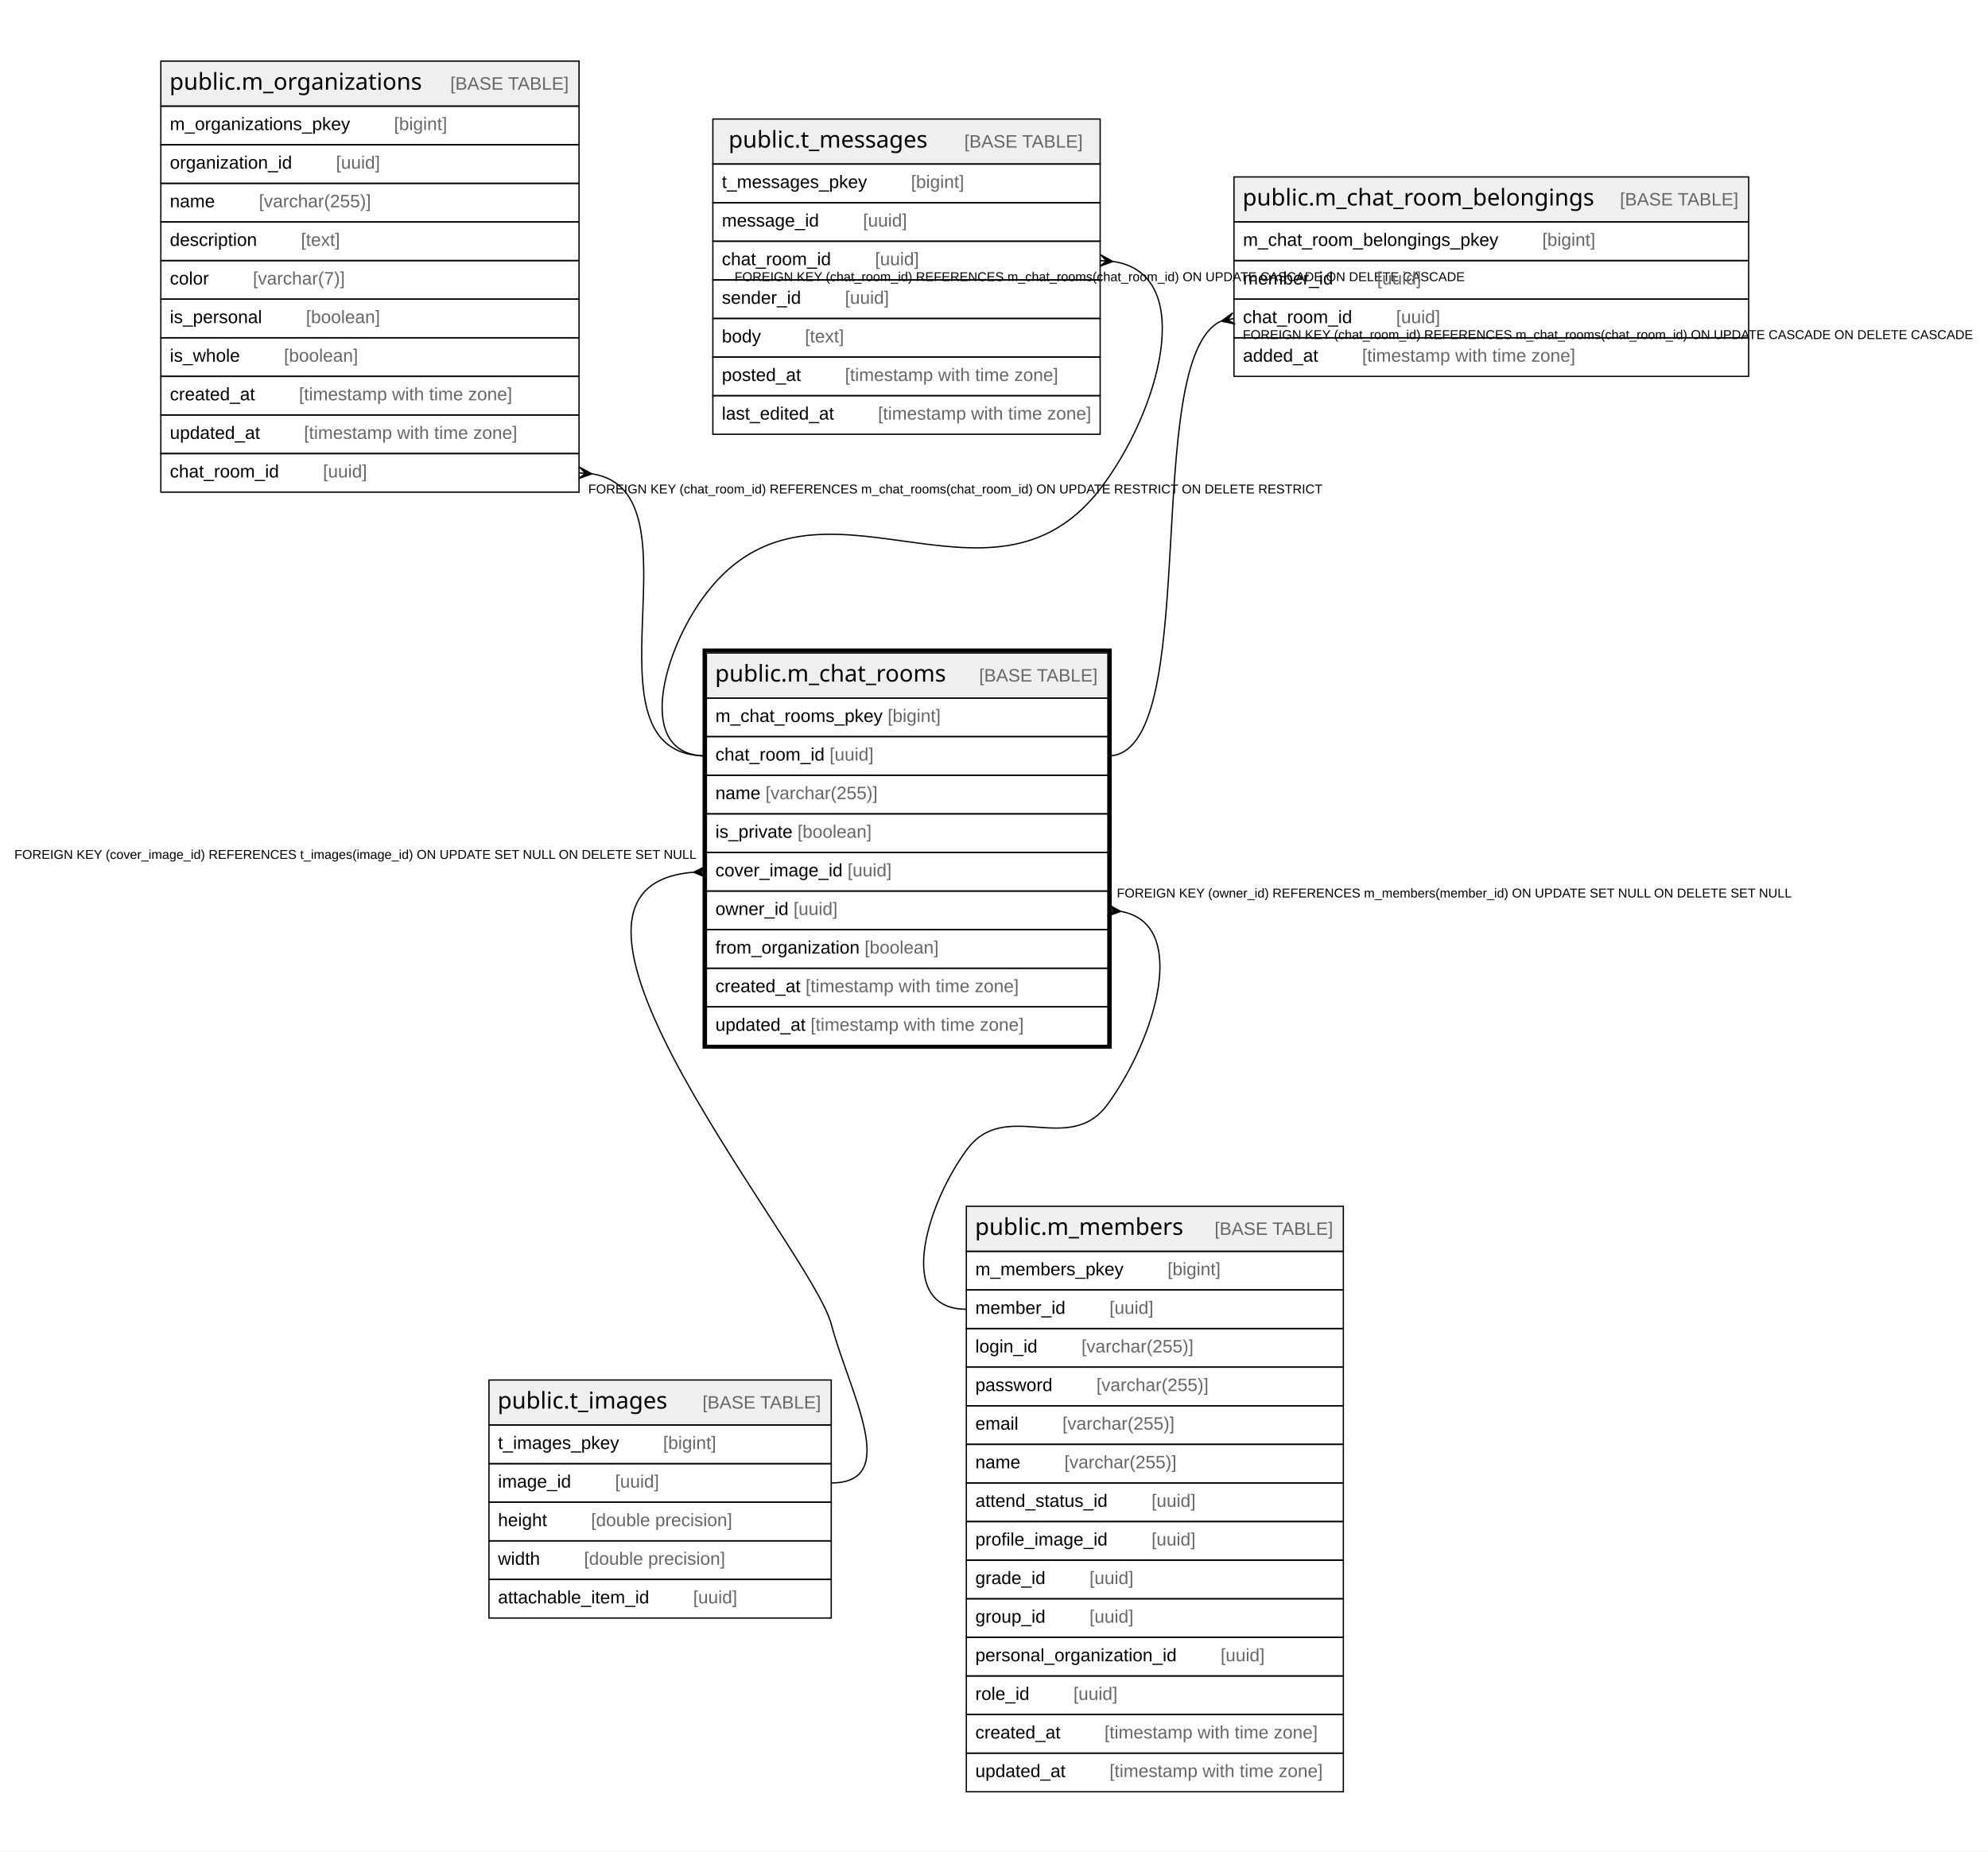
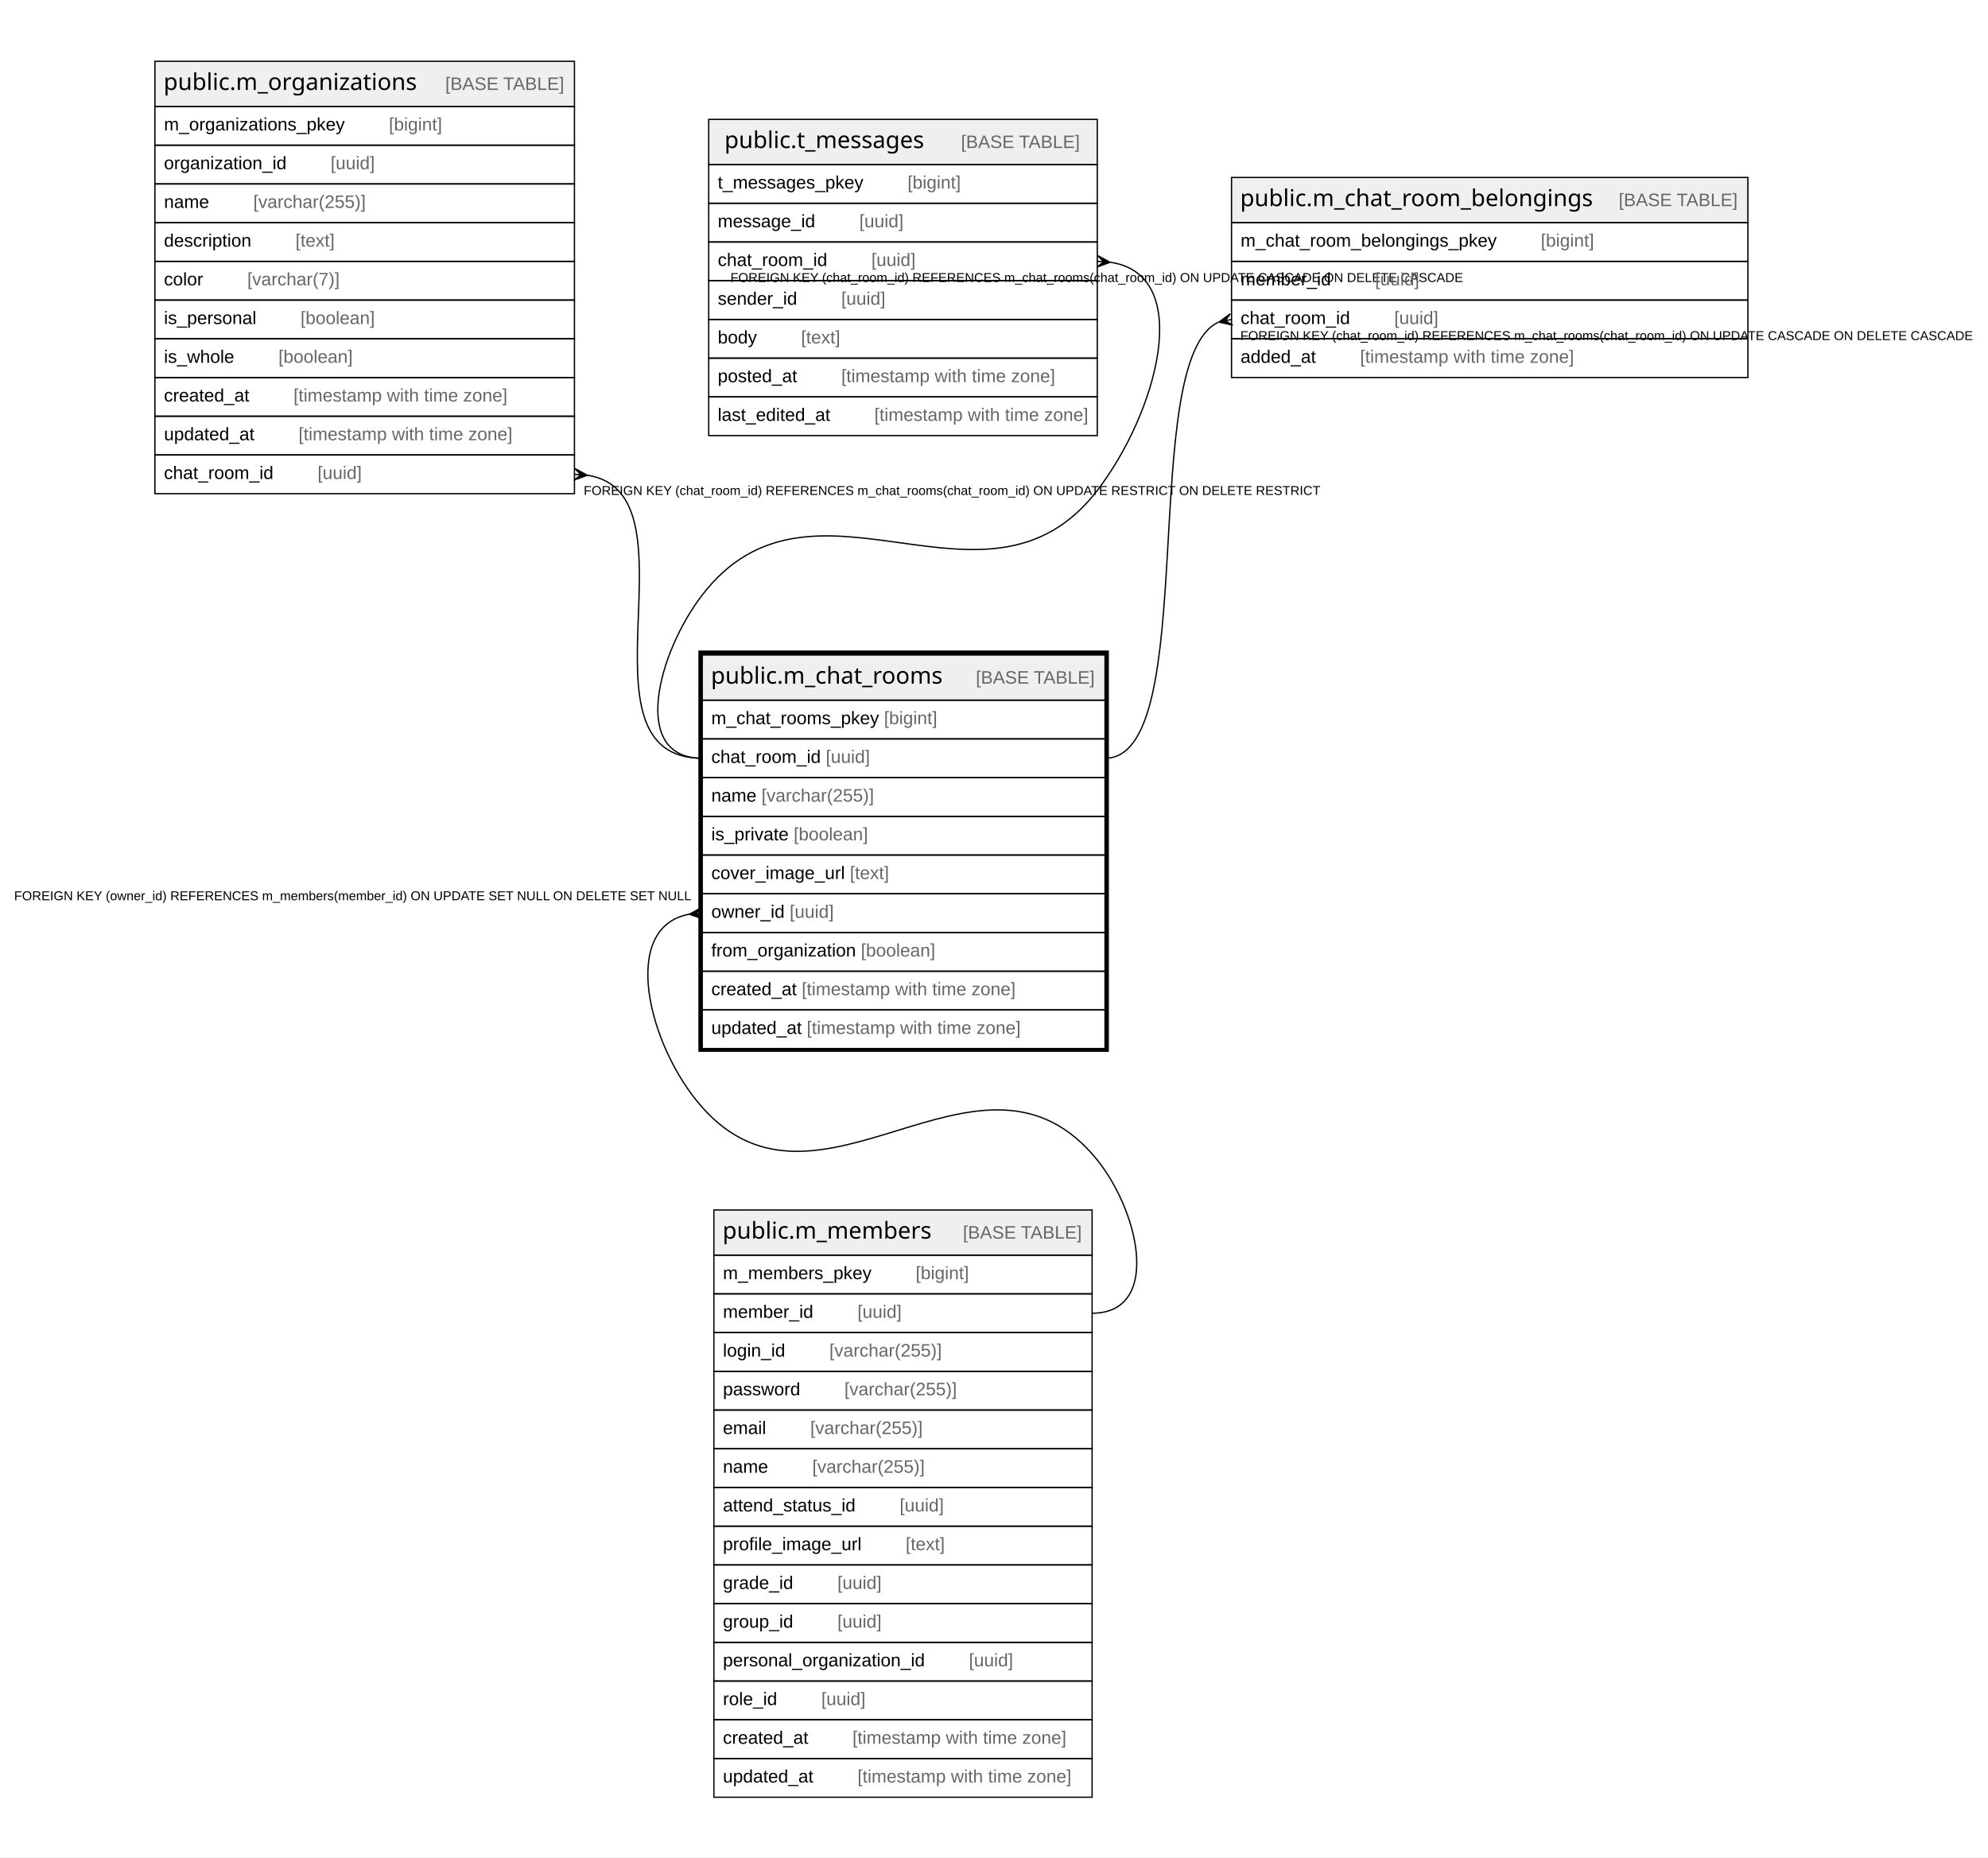
- <svg xmlns="http://www.w3.org/2000/svg" width="1545pt" height="1439pt" viewBox="0.00 0.00 1545.00 1439.00">
+ <svg xmlns="http://www.w3.org/2000/svg" width="1540pt" height="1439pt" viewBox="0.00 0.00 1540.00 1439.00">
  <g id="graph0" class="graph" transform="scale(1 1) rotate(0) translate(4 1435)">
-     <polygon fill="#ffffff" stroke="transparent" points="-4,4 -4,-1435 1541,-1435 1541,4 -4,4" />
+     <polygon fill="#ffffff" stroke="transparent" points="-4,4 -4,-1435 1536,-1435 1536,4 -4,4" />
    <g id="node1" class="node">
-       <polygon fill="#efefef" stroke="transparent" points="545,-892.5 545,-927.5 857,-927.5 857,-892.5 545,-892.5" />
-       <polygon fill="none" stroke="#000000" points="545,-892.5 545,-927.5 857,-927.5 857,-892.5 545,-892.5" />
-       <text text-anchor="start" x="551.703" y="-905.3" font-family="Arial Bold" font-size="18.00" fill="#000000">public.m_chat_rooms</text>
-       <text text-anchor="start" x="722.729" y="-905.3" font-family="Arial" font-size="14.00" fill="#000000">    </text>
-       <text text-anchor="start" x="756.933" y="-905.3" font-family="Arial" font-size="14.00" fill="#666666">[BASE TABLE]</text>
-       <polygon fill="none" stroke="#000000" points="545,-862.5 545,-892.5 857,-892.5 857,-862.5 545,-862.5" />
-       <text text-anchor="start" x="552" y="-873.9" font-family="Arial" font-size="14.00" fill="#000000">m_chat_rooms_pkey </text>
-       <text text-anchor="start" x="685.806" y="-873.9" font-family="Arial" font-size="14.00" fill="#666666">[bigint]</text>
-       <polygon fill="none" stroke="#000000" points="545,-832.5 545,-862.5 857,-862.5 857,-832.5 545,-832.5" />
-       <text text-anchor="start" x="552" y="-843.9" font-family="Arial" font-size="14.00" fill="#000000">chat_room_id </text>
-       <text text-anchor="start" x="640.687" y="-843.9" font-family="Arial" font-size="14.00" fill="#666666">[uuid]</text>
-       <polygon fill="none" stroke="#000000" points="545,-802.5 545,-832.5 857,-832.5 857,-802.5 545,-802.5" />
-       <text text-anchor="start" x="552" y="-813.9" font-family="Arial" font-size="14.00" fill="#000000">name </text>
-       <text text-anchor="start" x="590.899" y="-813.9" font-family="Arial" font-size="14.00" fill="#666666">[varchar(255)]</text>
-       <polygon fill="none" stroke="#000000" points="545,-772.5 545,-802.5 857,-802.5 857,-772.5 545,-772.5" />
-       <text text-anchor="start" x="552" y="-783.9" font-family="Arial" font-size="14.00" fill="#000000">is_private </text>
-       <text text-anchor="start" x="615.785" y="-783.9" font-family="Arial" font-size="14.00" fill="#666666">[boolean]</text>
-       <polygon fill="none" stroke="#000000" points="545,-742.5 545,-772.5 857,-772.5 857,-742.5 545,-742.5" />
-       <text text-anchor="start" x="552" y="-753.9" font-family="Arial" font-size="14.00" fill="#000000">cover_image_id </text>
-       <text text-anchor="start" x="654.686" y="-753.9" font-family="Arial" font-size="14.00" fill="#666666">[uuid]</text>
-       <polygon fill="none" stroke="#000000" points="545,-712.5 545,-742.5 857,-742.5 857,-712.5 545,-712.5" />
-       <text text-anchor="start" x="552" y="-723.9" font-family="Arial" font-size="14.00" fill="#000000">owner_id </text>
-       <text text-anchor="start" x="612.677" y="-723.9" font-family="Arial" font-size="14.00" fill="#666666">[uuid]</text>
-       <polygon fill="none" stroke="#000000" points="545,-682.5 545,-712.5 857,-712.5 857,-682.5 545,-682.5" />
-       <text text-anchor="start" x="552" y="-693.9" font-family="Arial" font-size="14.00" fill="#000000">from_organization </text>
-       <text text-anchor="start" x="667.91" y="-693.9" font-family="Arial" font-size="14.00" fill="#666666">[boolean]</text>
-       <polygon fill="none" stroke="#000000" points="545,-652.5 545,-682.5 857,-682.5 857,-652.5 545,-652.5" />
-       <text text-anchor="start" x="552" y="-663.9" font-family="Arial" font-size="14.00" fill="#000000">created_at </text>
-       <text text-anchor="start" x="622.028" y="-663.9" font-family="Arial" font-size="14.00" fill="#666666">[timestamp with time zone]</text>
-       <polygon fill="none" stroke="#000000" points="545,-622.5 545,-652.5 857,-652.5 857,-622.5 545,-622.5" />
-       <text text-anchor="start" x="552" y="-633.9" font-family="Arial" font-size="14.00" fill="#000000">updated_at </text>
-       <text text-anchor="start" x="625.933" y="-633.9" font-family="Arial" font-size="14.00" fill="#666666">[timestamp with time zone]</text>
-       <polygon fill="none" stroke="#000000" stroke-width="3" points="543.5,-621.5 543.5,-929.5 858.5,-929.5 858.5,-621.5 543.5,-621.5" />
+       <polygon fill="#efefef" stroke="transparent" points="540,-892.5 540,-927.5 852,-927.5 852,-892.5 540,-892.5" />
+       <polygon fill="none" stroke="#000000" points="540,-892.5 540,-927.5 852,-927.5 852,-892.5 540,-892.5" />
+       <text text-anchor="start" x="546.703" y="-905.3" font-family="Arial Bold" font-size="18.00" fill="#000000">public.m_chat_rooms</text>
+       <text text-anchor="start" x="717.729" y="-905.3" font-family="Arial" font-size="14.00" fill="#000000">    </text>
+       <text text-anchor="start" x="751.933" y="-905.3" font-family="Arial" font-size="14.00" fill="#666666">[BASE TABLE]</text>
+       <polygon fill="none" stroke="#000000" points="540,-862.5 540,-892.5 852,-892.5 852,-862.5 540,-862.5" />
+       <text text-anchor="start" x="547" y="-873.9" font-family="Arial" font-size="14.00" fill="#000000">m_chat_rooms_pkey </text>
+       <text text-anchor="start" x="680.806" y="-873.9" font-family="Arial" font-size="14.00" fill="#666666">[bigint]</text>
+       <polygon fill="none" stroke="#000000" points="540,-832.5 540,-862.5 852,-862.5 852,-832.5 540,-832.5" />
+       <text text-anchor="start" x="547" y="-843.9" font-family="Arial" font-size="14.00" fill="#000000">chat_room_id </text>
+       <text text-anchor="start" x="635.687" y="-843.9" font-family="Arial" font-size="14.00" fill="#666666">[uuid]</text>
+       <polygon fill="none" stroke="#000000" points="540,-802.5 540,-832.5 852,-832.5 852,-802.5 540,-802.5" />
+       <text text-anchor="start" x="547" y="-813.9" font-family="Arial" font-size="14.00" fill="#000000">name </text>
+       <text text-anchor="start" x="585.899" y="-813.9" font-family="Arial" font-size="14.00" fill="#666666">[varchar(255)]</text>
+       <polygon fill="none" stroke="#000000" points="540,-772.5 540,-802.5 852,-802.5 852,-772.5 540,-772.5" />
+       <text text-anchor="start" x="547" y="-783.9" font-family="Arial" font-size="14.00" fill="#000000">is_private </text>
+       <text text-anchor="start" x="610.785" y="-783.9" font-family="Arial" font-size="14.00" fill="#666666">[boolean]</text>
+       <polygon fill="none" stroke="#000000" points="540,-742.5 540,-772.5 852,-772.5 852,-742.5 540,-742.5" />
+       <text text-anchor="start" x="547" y="-753.9" font-family="Arial" font-size="14.00" fill="#000000">cover_image_url </text>
+       <text text-anchor="start" x="654.346" y="-753.9" font-family="Arial" font-size="14.00" fill="#666666">[text]</text>
+       <polygon fill="none" stroke="#000000" points="540,-712.5 540,-742.5 852,-742.5 852,-712.5 540,-712.5" />
+       <text text-anchor="start" x="547" y="-723.9" font-family="Arial" font-size="14.00" fill="#000000">owner_id </text>
+       <text text-anchor="start" x="607.677" y="-723.9" font-family="Arial" font-size="14.00" fill="#666666">[uuid]</text>
+       <polygon fill="none" stroke="#000000" points="540,-682.5 540,-712.5 852,-712.5 852,-682.5 540,-682.5" />
+       <text text-anchor="start" x="547" y="-693.9" font-family="Arial" font-size="14.00" fill="#000000">from_organization </text>
+       <text text-anchor="start" x="662.91" y="-693.9" font-family="Arial" font-size="14.00" fill="#666666">[boolean]</text>
+       <polygon fill="none" stroke="#000000" points="540,-652.5 540,-682.5 852,-682.5 852,-652.5 540,-652.5" />
+       <text text-anchor="start" x="547" y="-663.9" font-family="Arial" font-size="14.00" fill="#000000">created_at </text>
+       <text text-anchor="start" x="617.028" y="-663.9" font-family="Arial" font-size="14.00" fill="#666666">[timestamp with time zone]</text>
+       <polygon fill="none" stroke="#000000" points="540,-622.5 540,-652.5 852,-652.5 852,-622.5 540,-622.5" />
+       <text text-anchor="start" x="547" y="-633.9" font-family="Arial" font-size="14.00" fill="#000000">updated_at </text>
+       <text text-anchor="start" x="620.933" y="-633.9" font-family="Arial" font-size="14.00" fill="#666666">[timestamp with time zone]</text>
+       <polygon fill="none" stroke="#000000" stroke-width="3" points="538.5,-621.5 538.5,-929.5 853.5,-929.5 853.5,-621.5 538.5,-621.5" />
    </g>
    <g id="node5" class="node">
-       <polygon fill="#efefef" stroke="transparent" points="376,-327.5 376,-362.5 642,-362.5 642,-327.5 376,-327.5" />
-       <polygon fill="none" stroke="#000000" points="376,-327.5 376,-362.5 642,-362.5 642,-327.5 376,-327.5" />
-       <text text-anchor="start" x="382.705" y="-340.3" font-family="Arial Bold" font-size="18.00" fill="#000000">public.t_images</text>
-       <text text-anchor="start" x="507.727" y="-340.3" font-family="Arial" font-size="14.00" fill="#000000">    </text>
-       <text text-anchor="start" x="541.932" y="-340.3" font-family="Arial" font-size="14.00" fill="#666666">[BASE TABLE]</text>
-       <polygon fill="none" stroke="#000000" points="376,-297.5 376,-327.5 642,-327.5 642,-297.5 376,-297.5" />
-       <text text-anchor="start" x="383" y="-308.9" font-family="Arial" font-size="14.00" fill="#000000">t_images_pkey    </text>
-       <text text-anchor="start" x="511.341" y="-308.9" font-family="Arial" font-size="14.00" fill="#666666">[bigint]</text>
-       <polygon fill="none" stroke="#000000" points="376,-267.5 376,-297.5 642,-297.5 642,-267.5 376,-267.5" />
-       <text text-anchor="start" x="383" y="-278.9" font-family="Arial" font-size="14.00" fill="#000000">image_id    </text>
-       <text text-anchor="start" x="473.992" y="-278.9" font-family="Arial" font-size="14.00" fill="#666666">[uuid]</text>
-       <polygon fill="none" stroke="#000000" points="376,-237.5 376,-267.5 642,-267.5 642,-237.5 376,-237.5" />
-       <text text-anchor="start" x="383" y="-248.9" font-family="Arial" font-size="14.00" fill="#000000">height    </text>
-       <text text-anchor="start" x="455.332" y="-248.9" font-family="Arial" font-size="14.00" fill="#666666">[double precision]</text>
-       <polygon fill="none" stroke="#000000" points="376,-207.5 376,-237.5 642,-237.5 642,-207.5 376,-207.5" />
-       <text text-anchor="start" x="383" y="-218.9" font-family="Arial" font-size="14.00" fill="#000000">width    </text>
-       <text text-anchor="start" x="449.874" y="-218.9" font-family="Arial" font-size="14.00" fill="#666666">[double precision]</text>
-       <polygon fill="none" stroke="#000000" points="376,-177.5 376,-207.5 642,-207.5 642,-177.5 376,-177.5" />
-       <text text-anchor="start" x="383" y="-188.9" font-family="Arial" font-size="14.00" fill="#000000">attachable_item_id    </text>
-       <text text-anchor="start" x="534.683" y="-188.9" font-family="Arial" font-size="14.00" fill="#666666">[uuid]</text>
+       <polygon fill="#efefef" stroke="transparent" points="549,-462.5 549,-497.5 842,-497.5 842,-462.5 549,-462.5" />
+       <polygon fill="none" stroke="#000000" points="549,-462.5 549,-497.5 842,-497.5 842,-462.5 549,-462.5" />
+       <text text-anchor="start" x="555.715" y="-475.3" font-family="Arial Bold" font-size="18.00" fill="#000000">public.m_members</text>
+       <text text-anchor="start" x="707.717" y="-475.3" font-family="Arial" font-size="14.00" fill="#000000">    </text>
+       <text text-anchor="start" x="741.922" y="-475.3" font-family="Arial" font-size="14.00" fill="#666666">[BASE TABLE]</text>
+       <polygon fill="none" stroke="#000000" points="549,-432.5 549,-462.5 842,-462.5 842,-432.5 549,-432.5" />
+       <text text-anchor="start" x="556" y="-443.9" font-family="Arial" font-size="14.00" fill="#000000">m_members_pkey    </text>
+       <text text-anchor="start" x="705.325" y="-443.9" font-family="Arial" font-size="14.00" fill="#666666">[bigint]</text>
+       <polygon fill="none" stroke="#000000" points="549,-402.5 549,-432.5 842,-432.5 842,-402.5 549,-402.5" />
+       <text text-anchor="start" x="556" y="-413.9" font-family="Arial" font-size="14.00" fill="#000000">member_id    </text>
+       <text text-anchor="start" x="660.206" y="-413.9" font-family="Arial" font-size="14.00" fill="#666666">[uuid]</text>
+       <polygon fill="none" stroke="#000000" points="549,-372.5 549,-402.5 842,-402.5 842,-372.5 549,-372.5" />
+       <text text-anchor="start" x="556" y="-383.9" font-family="Arial" font-size="14.00" fill="#000000">login_id    </text>
+       <text text-anchor="start" x="638.438" y="-383.9" font-family="Arial" font-size="14.00" fill="#666666">[varchar(255)]</text>
+       <polygon fill="none" stroke="#000000" points="549,-342.5 549,-372.5 842,-372.5 842,-342.5 549,-342.5" />
+       <text text-anchor="start" x="556" y="-353.9" font-family="Arial" font-size="14.00" fill="#000000">password    </text>
+       <text text-anchor="start" x="650.102" y="-353.9" font-family="Arial" font-size="14.00" fill="#666666">[varchar(255)]</text>
+       <polygon fill="none" stroke="#000000" points="549,-312.5 549,-342.5 842,-342.5 842,-312.5 549,-312.5" />
+       <text text-anchor="start" x="556" y="-323.9" font-family="Arial" font-size="14.00" fill="#000000">email    </text>
+       <text text-anchor="start" x="623.644" y="-323.9" font-family="Arial" font-size="14.00" fill="#666666">[varchar(255)]</text>
+       <polygon fill="none" stroke="#000000" points="549,-282.5 549,-312.5 842,-312.5 842,-282.5 549,-282.5" />
+       <text text-anchor="start" x="556" y="-293.9" font-family="Arial" font-size="14.00" fill="#000000">name    </text>
+       <text text-anchor="start" x="625.213" y="-293.9" font-family="Arial" font-size="14.00" fill="#666666">[varchar(255)]</text>
+       <polygon fill="none" stroke="#000000" points="549,-252.5 549,-282.5 842,-282.5 842,-252.5 549,-252.5" />
+       <text text-anchor="start" x="556" y="-263.9" font-family="Arial" font-size="14.00" fill="#000000">attend_status_id    </text>
+       <text text-anchor="start" x="692.917" y="-263.9" font-family="Arial" font-size="14.00" fill="#666666">[uuid]</text>
+       <polygon fill="none" stroke="#000000" points="549,-222.5 549,-252.5 842,-252.5 842,-222.5 549,-222.5" />
+       <text text-anchor="start" x="556" y="-233.9" font-family="Arial" font-size="14.00" fill="#000000">profile_image_url    </text>
+       <text text-anchor="start" x="697.547" y="-233.9" font-family="Arial" font-size="14.00" fill="#666666">[text]</text>
+       <polygon fill="none" stroke="#000000" points="549,-192.5 549,-222.5 842,-222.5 842,-192.5 549,-192.5" />
+       <text text-anchor="start" x="556" y="-203.9" font-family="Arial" font-size="14.00" fill="#000000">grade_id    </text>
+       <text text-anchor="start" x="644.668" y="-203.9" font-family="Arial" font-size="14.00" fill="#666666">[uuid]</text>
+       <polygon fill="none" stroke="#000000" points="549,-162.5 549,-192.5 842,-192.5 842,-162.5 549,-162.5" />
+       <text text-anchor="start" x="556" y="-173.9" font-family="Arial" font-size="14.00" fill="#000000">group_id    </text>
+       <text text-anchor="start" x="644.668" y="-173.9" font-family="Arial" font-size="14.00" fill="#666666">[uuid]</text>
+       <polygon fill="none" stroke="#000000" points="549,-132.5 549,-162.5 842,-162.5 842,-132.5 549,-132.5" />
+       <text text-anchor="start" x="556" y="-143.9" font-family="Arial" font-size="14.00" fill="#000000">personal_organization_id    </text>
+       <text text-anchor="start" x="746.582" y="-143.9" font-family="Arial" font-size="14.00" fill="#666666">[uuid]</text>
+       <polygon fill="none" stroke="#000000" points="549,-102.5 549,-132.5 842,-132.5 842,-102.5 549,-102.5" />
+       <text text-anchor="start" x="556" y="-113.9" font-family="Arial" font-size="14.00" fill="#000000">role_id    </text>
+       <text text-anchor="start" x="632.209" y="-113.9" font-family="Arial" font-size="14.00" fill="#666666">[uuid]</text>
+       <polygon fill="none" stroke="#000000" points="549,-72.5 549,-102.5 842,-102.5 842,-72.5 549,-72.5" />
+       <text text-anchor="start" x="556" y="-83.9" font-family="Arial" font-size="14.00" fill="#000000">created_at    </text>
+       <text text-anchor="start" x="656.342" y="-83.9" font-family="Arial" font-size="14.00" fill="#666666">[timestamp with time zone]</text>
+       <polygon fill="none" stroke="#000000" points="549,-42.5 549,-72.5 842,-72.5 842,-42.5 549,-42.5" />
+       <text text-anchor="start" x="556" y="-53.9" font-family="Arial" font-size="14.00" fill="#000000">updated_at    </text>
+       <text text-anchor="start" x="660.247" y="-53.9" font-family="Arial" font-size="14.00" fill="#666666">[timestamp with time zone]</text>
    </g>
    <g id="edge4" class="edge">
-       <path fill="none" stroke="#000000" d="M534.65,-757.101C386.163,-745.061 626.632,-464.24 642,-406 656.005,-352.928 696.889,-282.5 642,-282.5" />
-       <polygon fill="#000000" stroke="#000000" points="535.007,-757.115 544.827,-761.997 540.004,-757.307 545,-757.5 545,-757.5 545,-757.5 540.004,-757.307 545.173,-753.003 535.007,-757.115 535.007,-757.115" />
-       <text text-anchor="start" x="7.152" y="-767.5" font-family="Arial" font-size="10.00" fill="#000000">FOREIGN KEY (cover_image_id) REFERENCES t_images(image_id) ON UPDATE SET NULL ON DELETE SET NULL</text>
-     </g>
-     <g id="node6" class="node">
-       <polygon fill="#efefef" stroke="transparent" points="747,-462.5 747,-497.5 1040,-497.5 1040,-462.5 747,-462.5" />
-       <polygon fill="none" stroke="#000000" points="747,-462.5 747,-497.5 1040,-497.5 1040,-462.5 747,-462.5" />
-       <text text-anchor="start" x="753.715" y="-475.3" font-family="Arial Bold" font-size="18.00" fill="#000000">public.m_members</text>
-       <text text-anchor="start" x="905.717" y="-475.3" font-family="Arial" font-size="14.00" fill="#000000">    </text>
-       <text text-anchor="start" x="939.922" y="-475.3" font-family="Arial" font-size="14.00" fill="#666666">[BASE TABLE]</text>
-       <polygon fill="none" stroke="#000000" points="747,-432.5 747,-462.5 1040,-462.5 1040,-432.5 747,-432.5" />
-       <text text-anchor="start" x="754" y="-443.9" font-family="Arial" font-size="14.00" fill="#000000">m_members_pkey    </text>
-       <text text-anchor="start" x="903.325" y="-443.9" font-family="Arial" font-size="14.00" fill="#666666">[bigint]</text>
-       <polygon fill="none" stroke="#000000" points="747,-402.5 747,-432.5 1040,-432.5 1040,-402.5 747,-402.5" />
-       <text text-anchor="start" x="754" y="-413.9" font-family="Arial" font-size="14.00" fill="#000000">member_id    </text>
-       <text text-anchor="start" x="858.206" y="-413.9" font-family="Arial" font-size="14.00" fill="#666666">[uuid]</text>
-       <polygon fill="none" stroke="#000000" points="747,-372.5 747,-402.5 1040,-402.5 1040,-372.5 747,-372.5" />
-       <text text-anchor="start" x="754" y="-383.9" font-family="Arial" font-size="14.00" fill="#000000">login_id    </text>
-       <text text-anchor="start" x="836.438" y="-383.9" font-family="Arial" font-size="14.00" fill="#666666">[varchar(255)]</text>
-       <polygon fill="none" stroke="#000000" points="747,-342.5 747,-372.5 1040,-372.5 1040,-342.5 747,-342.5" />
-       <text text-anchor="start" x="754" y="-353.9" font-family="Arial" font-size="14.00" fill="#000000">password    </text>
-       <text text-anchor="start" x="848.102" y="-353.9" font-family="Arial" font-size="14.00" fill="#666666">[varchar(255)]</text>
-       <polygon fill="none" stroke="#000000" points="747,-312.5 747,-342.5 1040,-342.5 1040,-312.5 747,-312.5" />
-       <text text-anchor="start" x="754" y="-323.9" font-family="Arial" font-size="14.00" fill="#000000">email    </text>
-       <text text-anchor="start" x="821.644" y="-323.9" font-family="Arial" font-size="14.00" fill="#666666">[varchar(255)]</text>
-       <polygon fill="none" stroke="#000000" points="747,-282.5 747,-312.5 1040,-312.5 1040,-282.5 747,-282.5" />
-       <text text-anchor="start" x="754" y="-293.9" font-family="Arial" font-size="14.00" fill="#000000">name    </text>
-       <text text-anchor="start" x="823.213" y="-293.9" font-family="Arial" font-size="14.00" fill="#666666">[varchar(255)]</text>
-       <polygon fill="none" stroke="#000000" points="747,-252.5 747,-282.5 1040,-282.5 1040,-252.5 747,-252.5" />
-       <text text-anchor="start" x="754" y="-263.9" font-family="Arial" font-size="14.00" fill="#000000">attend_status_id    </text>
-       <text text-anchor="start" x="890.917" y="-263.9" font-family="Arial" font-size="14.00" fill="#666666">[uuid]</text>
-       <polygon fill="none" stroke="#000000" points="747,-222.5 747,-252.5 1040,-252.5 1040,-222.5 747,-222.5" />
-       <text text-anchor="start" x="754" y="-233.9" font-family="Arial" font-size="14.00" fill="#000000">profile_image_id    </text>
-       <text text-anchor="start" x="890.886" y="-233.9" font-family="Arial" font-size="14.00" fill="#666666">[uuid]</text>
-       <polygon fill="none" stroke="#000000" points="747,-192.5 747,-222.5 1040,-222.5 1040,-192.5 747,-192.5" />
-       <text text-anchor="start" x="754" y="-203.9" font-family="Arial" font-size="14.00" fill="#000000">grade_id    </text>
-       <text text-anchor="start" x="842.668" y="-203.9" font-family="Arial" font-size="14.00" fill="#666666">[uuid]</text>
-       <polygon fill="none" stroke="#000000" points="747,-162.5 747,-192.5 1040,-192.5 1040,-162.5 747,-162.5" />
-       <text text-anchor="start" x="754" y="-173.9" font-family="Arial" font-size="14.00" fill="#000000">group_id    </text>
-       <text text-anchor="start" x="842.668" y="-173.9" font-family="Arial" font-size="14.00" fill="#666666">[uuid]</text>
-       <polygon fill="none" stroke="#000000" points="747,-132.5 747,-162.5 1040,-162.5 1040,-132.5 747,-132.5" />
-       <text text-anchor="start" x="754" y="-143.9" font-family="Arial" font-size="14.00" fill="#000000">personal_organization_id    </text>
-       <text text-anchor="start" x="944.582" y="-143.9" font-family="Arial" font-size="14.00" fill="#666666">[uuid]</text>
-       <polygon fill="none" stroke="#000000" points="747,-102.5 747,-132.5 1040,-132.5 1040,-102.5 747,-102.5" />
-       <text text-anchor="start" x="754" y="-113.9" font-family="Arial" font-size="14.00" fill="#000000">role_id    </text>
-       <text text-anchor="start" x="830.209" y="-113.9" font-family="Arial" font-size="14.00" fill="#666666">[uuid]</text>
-       <polygon fill="none" stroke="#000000" points="747,-72.5 747,-102.5 1040,-102.5 1040,-72.5 747,-72.5" />
-       <text text-anchor="start" x="754" y="-83.9" font-family="Arial" font-size="14.00" fill="#000000">created_at    </text>
-       <text text-anchor="start" x="854.342" y="-83.9" font-family="Arial" font-size="14.00" fill="#666666">[timestamp with time zone]</text>
-       <polygon fill="none" stroke="#000000" points="747,-42.5 747,-72.5 1040,-72.5 1040,-42.5 747,-42.5" />
-       <text text-anchor="start" x="754" y="-53.9" font-family="Arial" font-size="14.00" fill="#000000">updated_at    </text>
-       <text text-anchor="start" x="858.247" y="-53.9" font-family="Arial" font-size="14.00" fill="#666666">[timestamp with time zone]</text>
-     </g>
-     <g id="edge5" class="edge">
-       <path fill="none" stroke="#000000" d="M867.139,-726.658C920.832,-717.089 894.112,-628.194 857,-577 826.808,-535.352 777.192,-582.648 747,-541 714.784,-496.56 692.111,-417.5 747,-417.5" />
-       <polygon fill="#000000" stroke="#000000" points="866.966,-726.673 856.628,-723.015 861.983,-727.086 857,-727.5 857,-727.5 857,-727.5 861.983,-727.086 857.372,-731.985 866.966,-726.673 866.966,-726.673" />
-       <text text-anchor="start" x="863.941" y="-737.5" font-family="Arial" font-size="10.00" fill="#000000">FOREIGN KEY (owner_id) REFERENCES m_members(member_id) ON UPDATE SET NULL ON DELETE SET NULL</text>
+       <path fill="none" stroke="#000000" d="M529.817,-726.623C475.635,-716.661 498.019,-624.283 540,-577 629.746,-475.92 752.254,-642.08 842,-541 878.443,-499.955 896.889,-417.5 842,-417.5" />
+       <polygon fill="#000000" stroke="#000000" points="530.037,-726.642 539.614,-731.983 535.018,-727.071 540,-727.5 540,-727.5 540,-727.5 535.018,-727.071 540.386,-723.017 530.037,-726.642 530.037,-726.642" />
+       <text text-anchor="start" x="6.941" y="-737.5" font-family="Arial" font-size="10.00" fill="#000000">FOREIGN KEY (owner_id) REFERENCES m_members(member_id) ON UPDATE SET NULL ON DELETE SET NULL</text>
    </g>
    <g id="node2" class="node">
-       <polygon fill="#efefef" stroke="transparent" points="121,-1352.5 121,-1387.5 446,-1387.5 446,-1352.5 121,-1352.5" />
-       <polygon fill="none" stroke="#000000" points="121,-1352.5 121,-1387.5 446,-1387.5 446,-1352.5 121,-1352.5" />
-       <text text-anchor="start" x="127.699" y="-1365.3" font-family="Arial Bold" font-size="18.00" fill="#000000">public.m_organizations</text>
-       <text text-anchor="start" x="311.733" y="-1365.3" font-family="Arial" font-size="14.00" fill="#000000">    </text>
-       <text text-anchor="start" x="345.938" y="-1365.3" font-family="Arial" font-size="14.00" fill="#666666">[BASE TABLE]</text>
-       <polygon fill="none" stroke="#000000" points="121,-1322.5 121,-1352.5 446,-1352.5 446,-1322.5 121,-1322.5" />
-       <text text-anchor="start" x="128" y="-1333.9" font-family="Arial" font-size="14.00" fill="#000000">m_organizations_pkey    </text>
-       <text text-anchor="start" x="302.238" y="-1333.9" font-family="Arial" font-size="14.00" fill="#666666">[bigint]</text>
-       <polygon fill="none" stroke="#000000" points="121,-1292.5 121,-1322.5 446,-1322.5 446,-1292.5 121,-1292.5" />
-       <text text-anchor="start" x="128" y="-1303.9" font-family="Arial" font-size="14.00" fill="#000000">organization_id    </text>
-       <text text-anchor="start" x="257.119" y="-1303.9" font-family="Arial" font-size="14.00" fill="#666666">[uuid]</text>
-       <polygon fill="none" stroke="#000000" points="121,-1262.5 121,-1292.5 446,-1292.5 446,-1262.5 121,-1262.5" />
-       <text text-anchor="start" x="128" y="-1273.9" font-family="Arial" font-size="14.00" fill="#000000">name    </text>
-       <text text-anchor="start" x="197.213" y="-1273.9" font-family="Arial" font-size="14.00" fill="#666666">[varchar(255)]</text>
-       <polygon fill="none" stroke="#000000" points="121,-1232.5 121,-1262.5 446,-1262.5 446,-1232.5 121,-1232.5" />
-       <text text-anchor="start" x="128" y="-1243.9" font-family="Arial" font-size="14.00" fill="#000000">description    </text>
-       <text text-anchor="start" x="229.882" y="-1243.9" font-family="Arial" font-size="14.00" fill="#666666">[text]</text>
-       <polygon fill="none" stroke="#000000" points="121,-1202.5 121,-1232.5 446,-1232.5 446,-1202.5 121,-1202.5" />
-       <text text-anchor="start" x="128" y="-1213.9" font-family="Arial" font-size="14.00" fill="#000000">color    </text>
-       <text text-anchor="start" x="192.537" y="-1213.9" font-family="Arial" font-size="14.00" fill="#666666">[varchar(7)]</text>
-       <polygon fill="none" stroke="#000000" points="121,-1172.5 121,-1202.5 446,-1202.5 446,-1172.5 121,-1172.5" />
-       <text text-anchor="start" x="128" y="-1183.9" font-family="Arial" font-size="14.00" fill="#000000">is_personal    </text>
-       <text text-anchor="start" x="233.774" y="-1183.9" font-family="Arial" font-size="14.00" fill="#666666">[boolean]</text>
-       <polygon fill="none" stroke="#000000" points="121,-1142.5 121,-1172.5 446,-1172.5 446,-1142.5 121,-1142.5" />
-       <text text-anchor="start" x="128" y="-1153.9" font-family="Arial" font-size="14.00" fill="#000000">is_whole    </text>
-       <text text-anchor="start" x="216.655" y="-1153.9" font-family="Arial" font-size="14.00" fill="#666666">[boolean]</text>
-       <polygon fill="none" stroke="#000000" points="121,-1112.5 121,-1142.5 446,-1142.5 446,-1112.5 121,-1112.5" />
-       <text text-anchor="start" x="128" y="-1123.9" font-family="Arial" font-size="14.00" fill="#000000">created_at    </text>
-       <text text-anchor="start" x="228.342" y="-1123.9" font-family="Arial" font-size="14.00" fill="#666666">[timestamp with time zone]</text>
-       <polygon fill="none" stroke="#000000" points="121,-1082.5 121,-1112.5 446,-1112.5 446,-1082.5 121,-1082.5" />
-       <text text-anchor="start" x="128" y="-1093.9" font-family="Arial" font-size="14.00" fill="#000000">updated_at    </text>
-       <text text-anchor="start" x="232.247" y="-1093.9" font-family="Arial" font-size="14.00" fill="#666666">[timestamp with time zone]</text>
-       <polygon fill="none" stroke="#000000" points="121,-1052.5 121,-1082.5 446,-1082.5 446,-1052.5 121,-1052.5" />
-       <text text-anchor="start" x="128" y="-1063.9" font-family="Arial" font-size="14.00" fill="#000000">chat_room_id    </text>
-       <text text-anchor="start" x="247.001" y="-1063.9" font-family="Arial" font-size="14.00" fill="#666666">[uuid]</text>
+       <polygon fill="#efefef" stroke="transparent" points="116,-1352.5 116,-1387.5 441,-1387.5 441,-1352.5 116,-1352.5" />
+       <polygon fill="none" stroke="#000000" points="116,-1352.5 116,-1387.5 441,-1387.5 441,-1352.5 116,-1352.5" />
+       <text text-anchor="start" x="122.699" y="-1365.3" font-family="Arial Bold" font-size="18.00" fill="#000000">public.m_organizations</text>
+       <text text-anchor="start" x="306.733" y="-1365.3" font-family="Arial" font-size="14.00" fill="#000000">    </text>
+       <text text-anchor="start" x="340.938" y="-1365.3" font-family="Arial" font-size="14.00" fill="#666666">[BASE TABLE]</text>
+       <polygon fill="none" stroke="#000000" points="116,-1322.5 116,-1352.5 441,-1352.5 441,-1322.5 116,-1322.5" />
+       <text text-anchor="start" x="123" y="-1333.9" font-family="Arial" font-size="14.00" fill="#000000">m_organizations_pkey    </text>
+       <text text-anchor="start" x="297.238" y="-1333.9" font-family="Arial" font-size="14.00" fill="#666666">[bigint]</text>
+       <polygon fill="none" stroke="#000000" points="116,-1292.5 116,-1322.5 441,-1322.5 441,-1292.5 116,-1292.5" />
+       <text text-anchor="start" x="123" y="-1303.9" font-family="Arial" font-size="14.00" fill="#000000">organization_id    </text>
+       <text text-anchor="start" x="252.119" y="-1303.9" font-family="Arial" font-size="14.00" fill="#666666">[uuid]</text>
+       <polygon fill="none" stroke="#000000" points="116,-1262.5 116,-1292.5 441,-1292.5 441,-1262.5 116,-1262.5" />
+       <text text-anchor="start" x="123" y="-1273.9" font-family="Arial" font-size="14.00" fill="#000000">name    </text>
+       <text text-anchor="start" x="192.213" y="-1273.9" font-family="Arial" font-size="14.00" fill="#666666">[varchar(255)]</text>
+       <polygon fill="none" stroke="#000000" points="116,-1232.5 116,-1262.5 441,-1262.5 441,-1232.5 116,-1232.5" />
+       <text text-anchor="start" x="123" y="-1243.9" font-family="Arial" font-size="14.00" fill="#000000">description    </text>
+       <text text-anchor="start" x="224.882" y="-1243.9" font-family="Arial" font-size="14.00" fill="#666666">[text]</text>
+       <polygon fill="none" stroke="#000000" points="116,-1202.5 116,-1232.5 441,-1232.5 441,-1202.5 116,-1202.5" />
+       <text text-anchor="start" x="123" y="-1213.9" font-family="Arial" font-size="14.00" fill="#000000">color    </text>
+       <text text-anchor="start" x="187.537" y="-1213.9" font-family="Arial" font-size="14.00" fill="#666666">[varchar(7)]</text>
+       <polygon fill="none" stroke="#000000" points="116,-1172.5 116,-1202.5 441,-1202.5 441,-1172.5 116,-1172.5" />
+       <text text-anchor="start" x="123" y="-1183.9" font-family="Arial" font-size="14.00" fill="#000000">is_personal    </text>
+       <text text-anchor="start" x="228.774" y="-1183.9" font-family="Arial" font-size="14.00" fill="#666666">[boolean]</text>
+       <polygon fill="none" stroke="#000000" points="116,-1142.5 116,-1172.5 441,-1172.5 441,-1142.5 116,-1142.5" />
+       <text text-anchor="start" x="123" y="-1153.9" font-family="Arial" font-size="14.00" fill="#000000">is_whole    </text>
+       <text text-anchor="start" x="211.655" y="-1153.9" font-family="Arial" font-size="14.00" fill="#666666">[boolean]</text>
+       <polygon fill="none" stroke="#000000" points="116,-1112.5 116,-1142.5 441,-1142.5 441,-1112.5 116,-1112.5" />
+       <text text-anchor="start" x="123" y="-1123.9" font-family="Arial" font-size="14.00" fill="#000000">created_at    </text>
+       <text text-anchor="start" x="223.342" y="-1123.9" font-family="Arial" font-size="14.00" fill="#666666">[timestamp with time zone]</text>
+       <polygon fill="none" stroke="#000000" points="116,-1082.5 116,-1112.5 441,-1112.5 441,-1082.5 116,-1082.5" />
+       <text text-anchor="start" x="123" y="-1093.9" font-family="Arial" font-size="14.00" fill="#000000">updated_at    </text>
+       <text text-anchor="start" x="227.247" y="-1093.9" font-family="Arial" font-size="14.00" fill="#666666">[timestamp with time zone]</text>
+       <polygon fill="none" stroke="#000000" points="116,-1052.5 116,-1082.5 441,-1082.5 441,-1052.5 116,-1052.5" />
+       <text text-anchor="start" x="123" y="-1063.9" font-family="Arial" font-size="14.00" fill="#000000">chat_room_id    </text>
+       <text text-anchor="start" x="242.001" y="-1063.9" font-family="Arial" font-size="14.00" fill="#666666">[uuid]</text>
    </g>
    <g id="edge1" class="edge">
-       <path fill="none" stroke="#000000" d="M456.232,-1066.746C545.59,-1052.718 441.443,-847.5 545,-847.5" />
-       <polygon fill="#000000" stroke="#000000" points="455.973,-1066.765 445.67,-1063.012 450.986,-1067.133 446,-1067.5 446,-1067.5 446,-1067.5 450.986,-1067.133 446.33,-1071.988 455.973,-1066.765 455.973,-1066.765" />
-       <text text-anchor="start" x="453.159" y="-1051.5" font-family="Arial" font-size="10.00" fill="#000000">FOREIGN KEY (chat_room_id) REFERENCES m_chat_rooms(chat_room_id) ON UPDATE RESTRICT ON DELETE RESTRICT</text>
+       <path fill="none" stroke="#000000" d="M451.232,-1066.746C540.59,-1052.718 436.443,-847.5 540,-847.5" />
+       <polygon fill="#000000" stroke="#000000" points="450.973,-1066.765 440.67,-1063.012 445.986,-1067.133 441,-1067.5 441,-1067.5 441,-1067.5 445.986,-1067.133 441.33,-1071.988 450.973,-1066.765 450.973,-1066.765" />
+       <text text-anchor="start" x="448.159" y="-1051.5" font-family="Arial" font-size="10.00" fill="#000000">FOREIGN KEY (chat_room_id) REFERENCES m_chat_rooms(chat_room_id) ON UPDATE RESTRICT ON DELETE RESTRICT</text>
    </g>
    <g id="node3" class="node">
-       <polygon fill="#efefef" stroke="transparent" points="550,-1307.5 550,-1342.5 851,-1342.5 851,-1307.5 550,-1307.5" />
-       <polygon fill="none" stroke="#000000" points="550,-1307.5 550,-1342.5 851,-1342.5 851,-1307.5 550,-1307.5" />
-       <text text-anchor="start" x="562.199" y="-1320.3" font-family="Arial Bold" font-size="18.00" fill="#000000">public.t_messages</text>
-       <text text-anchor="start" x="711.233" y="-1320.3" font-family="Arial" font-size="14.00" fill="#000000">    </text>
-       <text text-anchor="start" x="745.438" y="-1320.3" font-family="Arial" font-size="14.00" fill="#666666">[BASE TABLE]</text>
-       <polygon fill="none" stroke="#000000" points="550,-1277.5 550,-1307.5 851,-1307.5 851,-1277.5 550,-1277.5" />
-       <text text-anchor="start" x="557" y="-1288.9" font-family="Arial" font-size="14.00" fill="#000000">t_messages_pkey    </text>
-       <text text-anchor="start" x="704.017" y="-1288.9" font-family="Arial" font-size="14.00" fill="#666666">[bigint]</text>
-       <polygon fill="none" stroke="#000000" points="550,-1247.5 550,-1277.5 851,-1277.5 851,-1247.5 550,-1247.5" />
-       <text text-anchor="start" x="557" y="-1258.9" font-family="Arial" font-size="14.00" fill="#000000">message_id    </text>
-       <text text-anchor="start" x="666.668" y="-1258.9" font-family="Arial" font-size="14.00" fill="#666666">[uuid]</text>
-       <polygon fill="none" stroke="#000000" points="550,-1217.5 550,-1247.5 851,-1247.5 851,-1217.5 550,-1217.5" />
-       <text text-anchor="start" x="557" y="-1228.9" font-family="Arial" font-size="14.00" fill="#000000">chat_room_id    </text>
-       <text text-anchor="start" x="676.001" y="-1228.9" font-family="Arial" font-size="14.00" fill="#666666">[uuid]</text>
-       <polygon fill="none" stroke="#000000" points="550,-1187.5 550,-1217.5 851,-1217.5 851,-1187.5 550,-1187.5" />
-       <text text-anchor="start" x="557" y="-1198.9" font-family="Arial" font-size="14.00" fill="#000000">sender_id    </text>
-       <text text-anchor="start" x="652.668" y="-1198.9" font-family="Arial" font-size="14.00" fill="#666666">[uuid]</text>
-       <polygon fill="none" stroke="#000000" points="550,-1157.5 550,-1187.5 851,-1187.5 851,-1157.5 550,-1157.5" />
-       <text text-anchor="start" x="557" y="-1168.9" font-family="Arial" font-size="14.00" fill="#000000">body    </text>
-       <text text-anchor="start" x="621.553" y="-1168.9" font-family="Arial" font-size="14.00" fill="#666666">[text]</text>
-       <polygon fill="none" stroke="#000000" points="550,-1127.5 550,-1157.5 851,-1157.5 851,-1127.5 550,-1127.5" />
-       <text text-anchor="start" x="557" y="-1138.9" font-family="Arial" font-size="14.00" fill="#000000">posted_at    </text>
-       <text text-anchor="start" x="652.682" y="-1138.9" font-family="Arial" font-size="14.00" fill="#666666">[timestamp with time zone]</text>
-       <polygon fill="none" stroke="#000000" points="550,-1097.5 550,-1127.5 851,-1127.5 851,-1097.5 550,-1097.5" />
-       <text text-anchor="start" x="556.982" y="-1108.9" font-family="Arial" font-size="14.00" fill="#000000">last_edited_at    </text>
-       <text text-anchor="start" x="678.333" y="-1108.9" font-family="Arial" font-size="14.00" fill="#666666">[timestamp with time zone]</text>
+       <polygon fill="#efefef" stroke="transparent" points="545,-1307.5 545,-1342.5 846,-1342.5 846,-1307.5 545,-1307.5" />
+       <polygon fill="none" stroke="#000000" points="545,-1307.5 545,-1342.5 846,-1342.5 846,-1307.5 545,-1307.5" />
+       <text text-anchor="start" x="557.199" y="-1320.3" font-family="Arial Bold" font-size="18.00" fill="#000000">public.t_messages</text>
+       <text text-anchor="start" x="706.233" y="-1320.3" font-family="Arial" font-size="14.00" fill="#000000">    </text>
+       <text text-anchor="start" x="740.438" y="-1320.3" font-family="Arial" font-size="14.00" fill="#666666">[BASE TABLE]</text>
+       <polygon fill="none" stroke="#000000" points="545,-1277.5 545,-1307.5 846,-1307.5 846,-1277.5 545,-1277.5" />
+       <text text-anchor="start" x="552" y="-1288.9" font-family="Arial" font-size="14.00" fill="#000000">t_messages_pkey    </text>
+       <text text-anchor="start" x="699.017" y="-1288.9" font-family="Arial" font-size="14.00" fill="#666666">[bigint]</text>
+       <polygon fill="none" stroke="#000000" points="545,-1247.5 545,-1277.5 846,-1277.5 846,-1247.5 545,-1247.5" />
+       <text text-anchor="start" x="552" y="-1258.9" font-family="Arial" font-size="14.00" fill="#000000">message_id    </text>
+       <text text-anchor="start" x="661.668" y="-1258.9" font-family="Arial" font-size="14.00" fill="#666666">[uuid]</text>
+       <polygon fill="none" stroke="#000000" points="545,-1217.5 545,-1247.5 846,-1247.5 846,-1217.5 545,-1217.5" />
+       <text text-anchor="start" x="552" y="-1228.9" font-family="Arial" font-size="14.00" fill="#000000">chat_room_id    </text>
+       <text text-anchor="start" x="671.001" y="-1228.9" font-family="Arial" font-size="14.00" fill="#666666">[uuid]</text>
+       <polygon fill="none" stroke="#000000" points="545,-1187.5 545,-1217.5 846,-1217.5 846,-1187.5 545,-1187.5" />
+       <text text-anchor="start" x="552" y="-1198.9" font-family="Arial" font-size="14.00" fill="#000000">sender_id    </text>
+       <text text-anchor="start" x="647.668" y="-1198.9" font-family="Arial" font-size="14.00" fill="#666666">[uuid]</text>
+       <polygon fill="none" stroke="#000000" points="545,-1157.5 545,-1187.5 846,-1187.5 846,-1157.5 545,-1157.5" />
+       <text text-anchor="start" x="552" y="-1168.9" font-family="Arial" font-size="14.00" fill="#000000">body    </text>
+       <text text-anchor="start" x="616.553" y="-1168.9" font-family="Arial" font-size="14.00" fill="#666666">[text]</text>
+       <polygon fill="none" stroke="#000000" points="545,-1127.5 545,-1157.5 846,-1157.5 846,-1127.5 545,-1127.5" />
+       <text text-anchor="start" x="552" y="-1138.9" font-family="Arial" font-size="14.00" fill="#000000">posted_at    </text>
+       <text text-anchor="start" x="647.682" y="-1138.9" font-family="Arial" font-size="14.00" fill="#666666">[timestamp with time zone]</text>
+       <polygon fill="none" stroke="#000000" points="545,-1097.5 545,-1127.5 846,-1127.5 846,-1097.5 545,-1097.5" />
+       <text text-anchor="start" x="551.982" y="-1108.9" font-family="Arial" font-size="14.00" fill="#000000">last_edited_at    </text>
+       <text text-anchor="start" x="673.333" y="-1108.9" font-family="Arial" font-size="14.00" fill="#666666">[timestamp with time zone]</text>
    </g>
    <g id="edge2" class="edge">
-       <path fill="none" stroke="#000000" d="M861.38,-1231.759C926.966,-1221.835 896.864,-1114.584 851,-1055 765.188,-943.518 630.812,-1085.482 545,-974 510.707,-929.448 488.778,-847.5 545,-847.5" />
-       <polygon fill="#000000" stroke="#000000" points="860.975,-1231.788 850.68,-1228.011 855.987,-1232.144 851,-1232.5 851,-1232.5 851,-1232.5 855.987,-1232.144 851.32,-1236.989 860.975,-1231.788 860.975,-1231.788" />
-       <text text-anchor="start" x="566.818" y="-1216.5" font-family="Arial" font-size="10.00" fill="#000000">FOREIGN KEY (chat_room_id) REFERENCES m_chat_rooms(chat_room_id) ON UPDATE CASCADE ON DELETE CASCADE</text>
+       <path fill="none" stroke="#000000" d="M856.38,-1231.759C921.966,-1221.835 891.864,-1114.584 846,-1055 760.188,-943.518 625.812,-1085.482 540,-974 505.707,-929.448 483.778,-847.5 540,-847.5" />
+       <polygon fill="#000000" stroke="#000000" points="855.975,-1231.788 845.68,-1228.011 850.987,-1232.144 846,-1232.5 846,-1232.5 846,-1232.5 850.987,-1232.144 846.32,-1236.989 855.975,-1231.788 855.975,-1231.788" />
+       <text text-anchor="start" x="561.818" y="-1216.5" font-family="Arial" font-size="10.00" fill="#000000">FOREIGN KEY (chat_room_id) REFERENCES m_chat_rooms(chat_room_id) ON UPDATE CASCADE ON DELETE CASCADE</text>
    </g>
    <g id="node4" class="node">
-       <polygon fill="#efefef" stroke="transparent" points="955,-1262.5 955,-1297.5 1355,-1297.5 1355,-1262.5 955,-1262.5" />
-       <polygon fill="none" stroke="#000000" points="955,-1262.5 955,-1297.5 1355,-1297.5 1355,-1262.5 955,-1262.5" />
-       <text text-anchor="start" x="961.684" y="-1275.3" font-family="Arial Bold" font-size="18.00" fill="#000000">public.m_chat_room_belongings</text>
-       <text text-anchor="start" x="1220.748" y="-1275.3" font-family="Arial" font-size="14.00" fill="#000000">    </text>
-       <text text-anchor="start" x="1254.952" y="-1275.3" font-family="Arial" font-size="14.00" fill="#666666">[BASE TABLE]</text>
-       <polygon fill="none" stroke="#000000" points="955,-1232.5 955,-1262.5 1355,-1262.5 1355,-1232.5 955,-1232.5" />
-       <text text-anchor="start" x="962" y="-1243.9" font-family="Arial" font-size="14.00" fill="#000000">m_chat_room_belongings_pkey    </text>
-       <text text-anchor="start" x="1194.595" y="-1243.9" font-family="Arial" font-size="14.00" fill="#666666">[bigint]</text>
-       <polygon fill="none" stroke="#000000" points="955,-1202.5 955,-1232.5 1355,-1232.5 1355,-1202.5 955,-1202.5" />
-       <text text-anchor="start" x="962" y="-1213.9" font-family="Arial" font-size="14.00" fill="#000000">member_id    </text>
-       <text text-anchor="start" x="1066.206" y="-1213.9" font-family="Arial" font-size="14.00" fill="#666666">[uuid]</text>
-       <polygon fill="none" stroke="#000000" points="955,-1172.5 955,-1202.5 1355,-1202.5 1355,-1172.5 955,-1172.5" />
-       <text text-anchor="start" x="962" y="-1183.9" font-family="Arial" font-size="14.00" fill="#000000">chat_room_id    </text>
-       <text text-anchor="start" x="1081.001" y="-1183.9" font-family="Arial" font-size="14.00" fill="#666666">[uuid]</text>
-       <polygon fill="none" stroke="#000000" points="955,-1142.5 955,-1172.5 1355,-1172.5 1355,-1142.5 955,-1142.5" />
-       <text text-anchor="start" x="962" y="-1153.9" font-family="Arial" font-size="14.00" fill="#000000">added_at    </text>
-       <text text-anchor="start" x="1054.574" y="-1153.9" font-family="Arial" font-size="14.00" fill="#666666">[timestamp with time zone]</text>
+       <polygon fill="#efefef" stroke="transparent" points="950,-1262.5 950,-1297.5 1350,-1297.5 1350,-1262.5 950,-1262.5" />
+       <polygon fill="none" stroke="#000000" points="950,-1262.5 950,-1297.5 1350,-1297.5 1350,-1262.5 950,-1262.5" />
+       <text text-anchor="start" x="956.684" y="-1275.3" font-family="Arial Bold" font-size="18.00" fill="#000000">public.m_chat_room_belongings</text>
+       <text text-anchor="start" x="1215.748" y="-1275.3" font-family="Arial" font-size="14.00" fill="#000000">    </text>
+       <text text-anchor="start" x="1249.952" y="-1275.3" font-family="Arial" font-size="14.00" fill="#666666">[BASE TABLE]</text>
+       <polygon fill="none" stroke="#000000" points="950,-1232.5 950,-1262.5 1350,-1262.5 1350,-1232.5 950,-1232.5" />
+       <text text-anchor="start" x="957" y="-1243.9" font-family="Arial" font-size="14.00" fill="#000000">m_chat_room_belongings_pkey    </text>
+       <text text-anchor="start" x="1189.595" y="-1243.9" font-family="Arial" font-size="14.00" fill="#666666">[bigint]</text>
+       <polygon fill="none" stroke="#000000" points="950,-1202.5 950,-1232.5 1350,-1232.5 1350,-1202.5 950,-1202.5" />
+       <text text-anchor="start" x="957" y="-1213.9" font-family="Arial" font-size="14.00" fill="#000000">member_id    </text>
+       <text text-anchor="start" x="1061.206" y="-1213.9" font-family="Arial" font-size="14.00" fill="#666666">[uuid]</text>
+       <polygon fill="none" stroke="#000000" points="950,-1172.5 950,-1202.5 1350,-1202.5 1350,-1172.5 950,-1172.5" />
+       <text text-anchor="start" x="957" y="-1183.9" font-family="Arial" font-size="14.00" fill="#000000">chat_room_id    </text>
+       <text text-anchor="start" x="1076.001" y="-1183.9" font-family="Arial" font-size="14.00" fill="#666666">[uuid]</text>
+       <polygon fill="none" stroke="#000000" points="950,-1142.5 950,-1172.5 1350,-1172.5 1350,-1142.5 950,-1142.5" />
+       <text text-anchor="start" x="957" y="-1153.9" font-family="Arial" font-size="14.00" fill="#000000">added_at    </text>
+       <text text-anchor="start" x="1049.574" y="-1153.9" font-family="Arial" font-size="14.00" fill="#666666">[timestamp with time zone]</text>
    </g>
    <g id="edge3" class="edge">
-       <path fill="none" stroke="#000000" d="M944.823,-1185.329C881.621,-1156.372 931.946,-847.5 857,-847.5" />
-       <polygon fill="#000000" stroke="#000000" points="945.22,-1185.414 954.061,-1191.901 950.11,-1186.457 955,-1187.5 955,-1187.5 955,-1187.5 950.11,-1186.457 955.939,-1183.099 945.22,-1185.414 945.22,-1185.414" />
-       <text text-anchor="start" x="961.818" y="-1171.5" font-family="Arial" font-size="10.00" fill="#000000">FOREIGN KEY (chat_room_id) REFERENCES m_chat_rooms(chat_room_id) ON UPDATE CASCADE ON DELETE CASCADE</text>
+       <path fill="none" stroke="#000000" d="M939.823,-1185.329C876.621,-1156.372 926.946,-847.5 852,-847.5" />
+       <polygon fill="#000000" stroke="#000000" points="940.22,-1185.414 949.061,-1191.901 945.11,-1186.457 950,-1187.5 950,-1187.5 950,-1187.5 945.11,-1186.457 950.939,-1183.099 940.22,-1185.414 940.22,-1185.414" />
+       <text text-anchor="start" x="956.818" y="-1171.5" font-family="Arial" font-size="10.00" fill="#000000">FOREIGN KEY (chat_room_id) REFERENCES m_chat_rooms(chat_room_id) ON UPDATE CASCADE ON DELETE CASCADE</text>
    </g>
  </g>
</svg>
